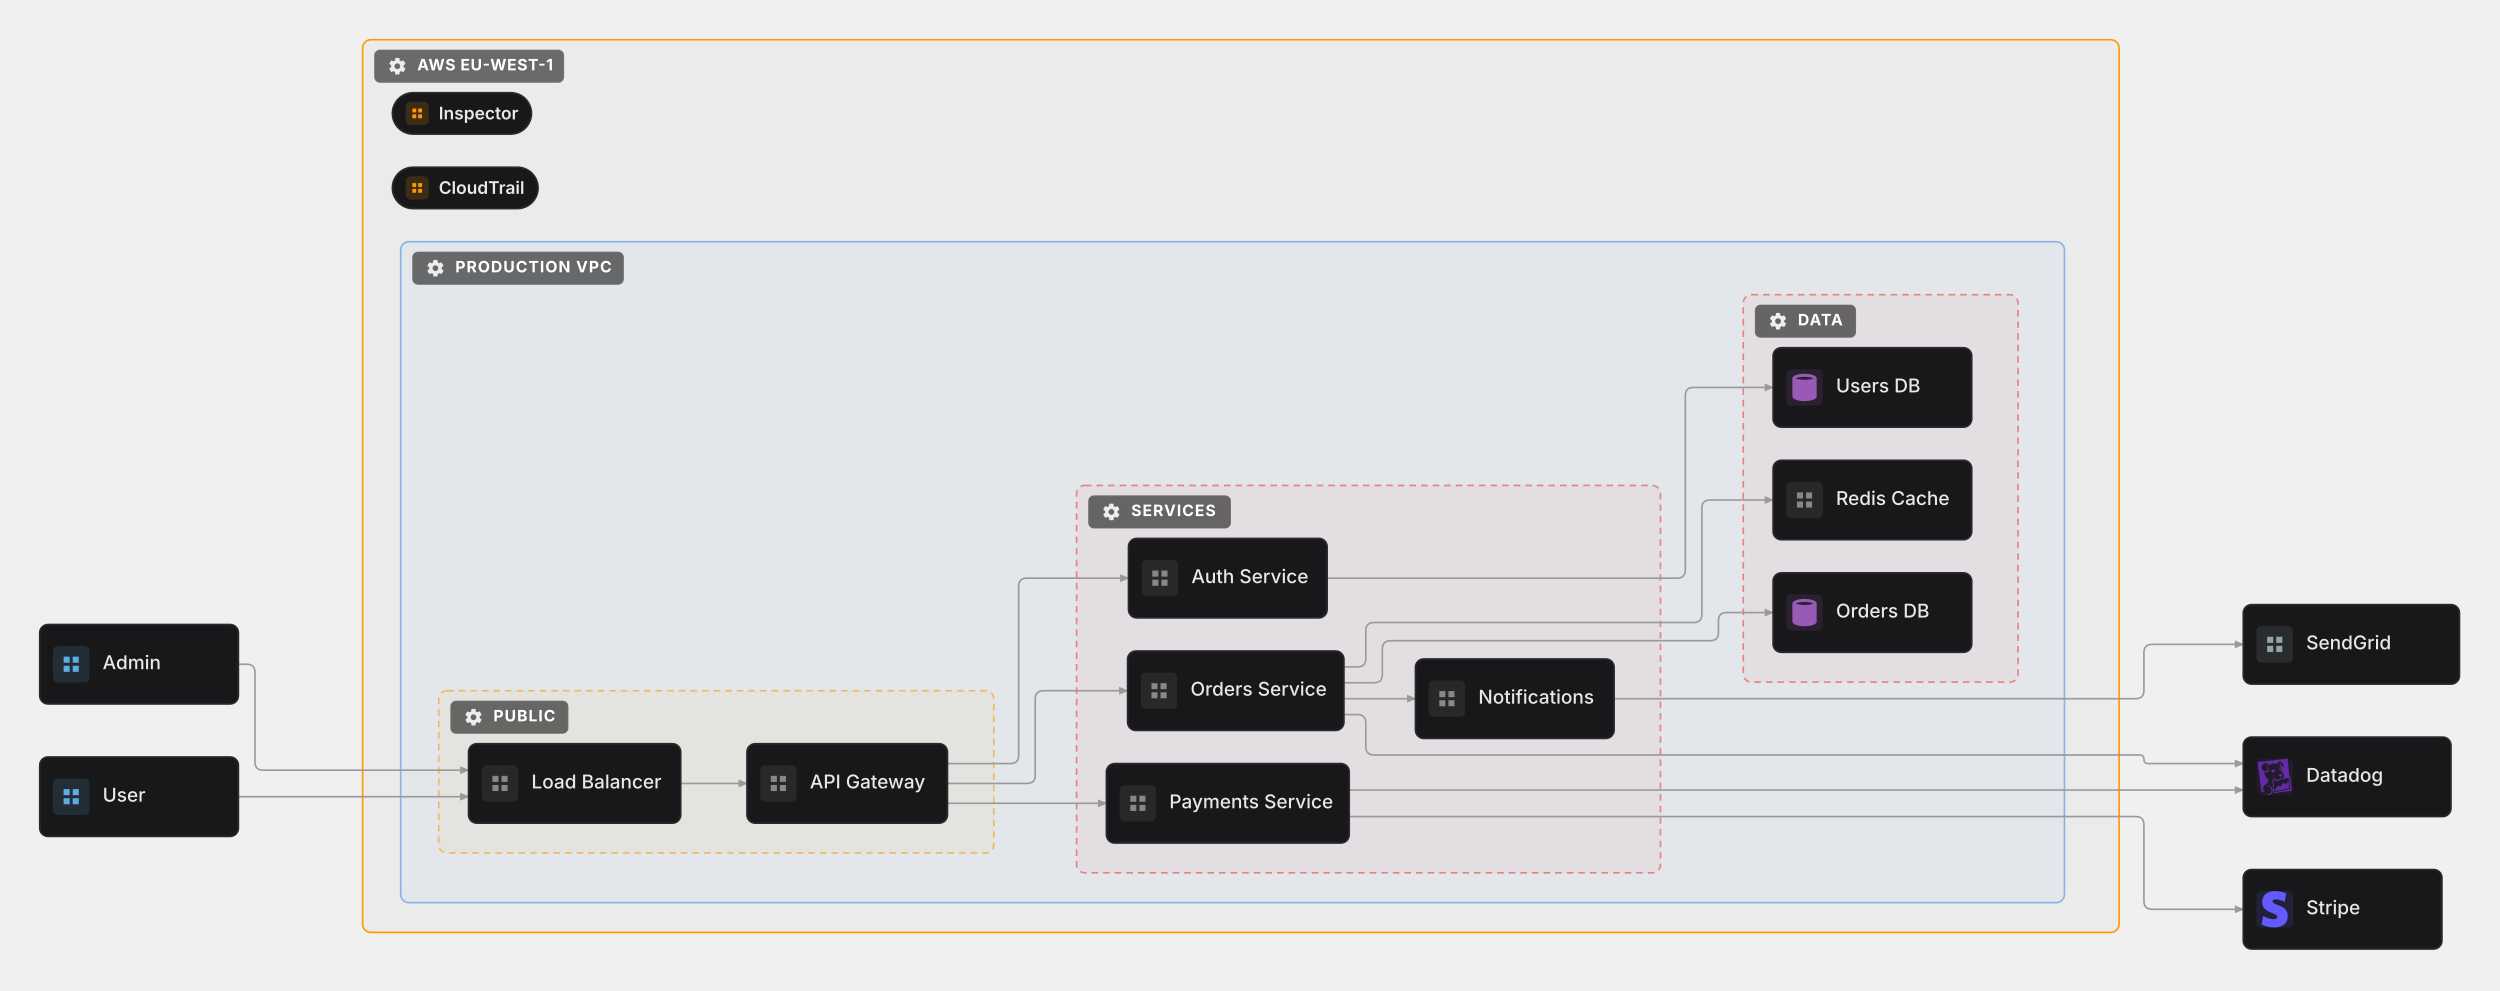
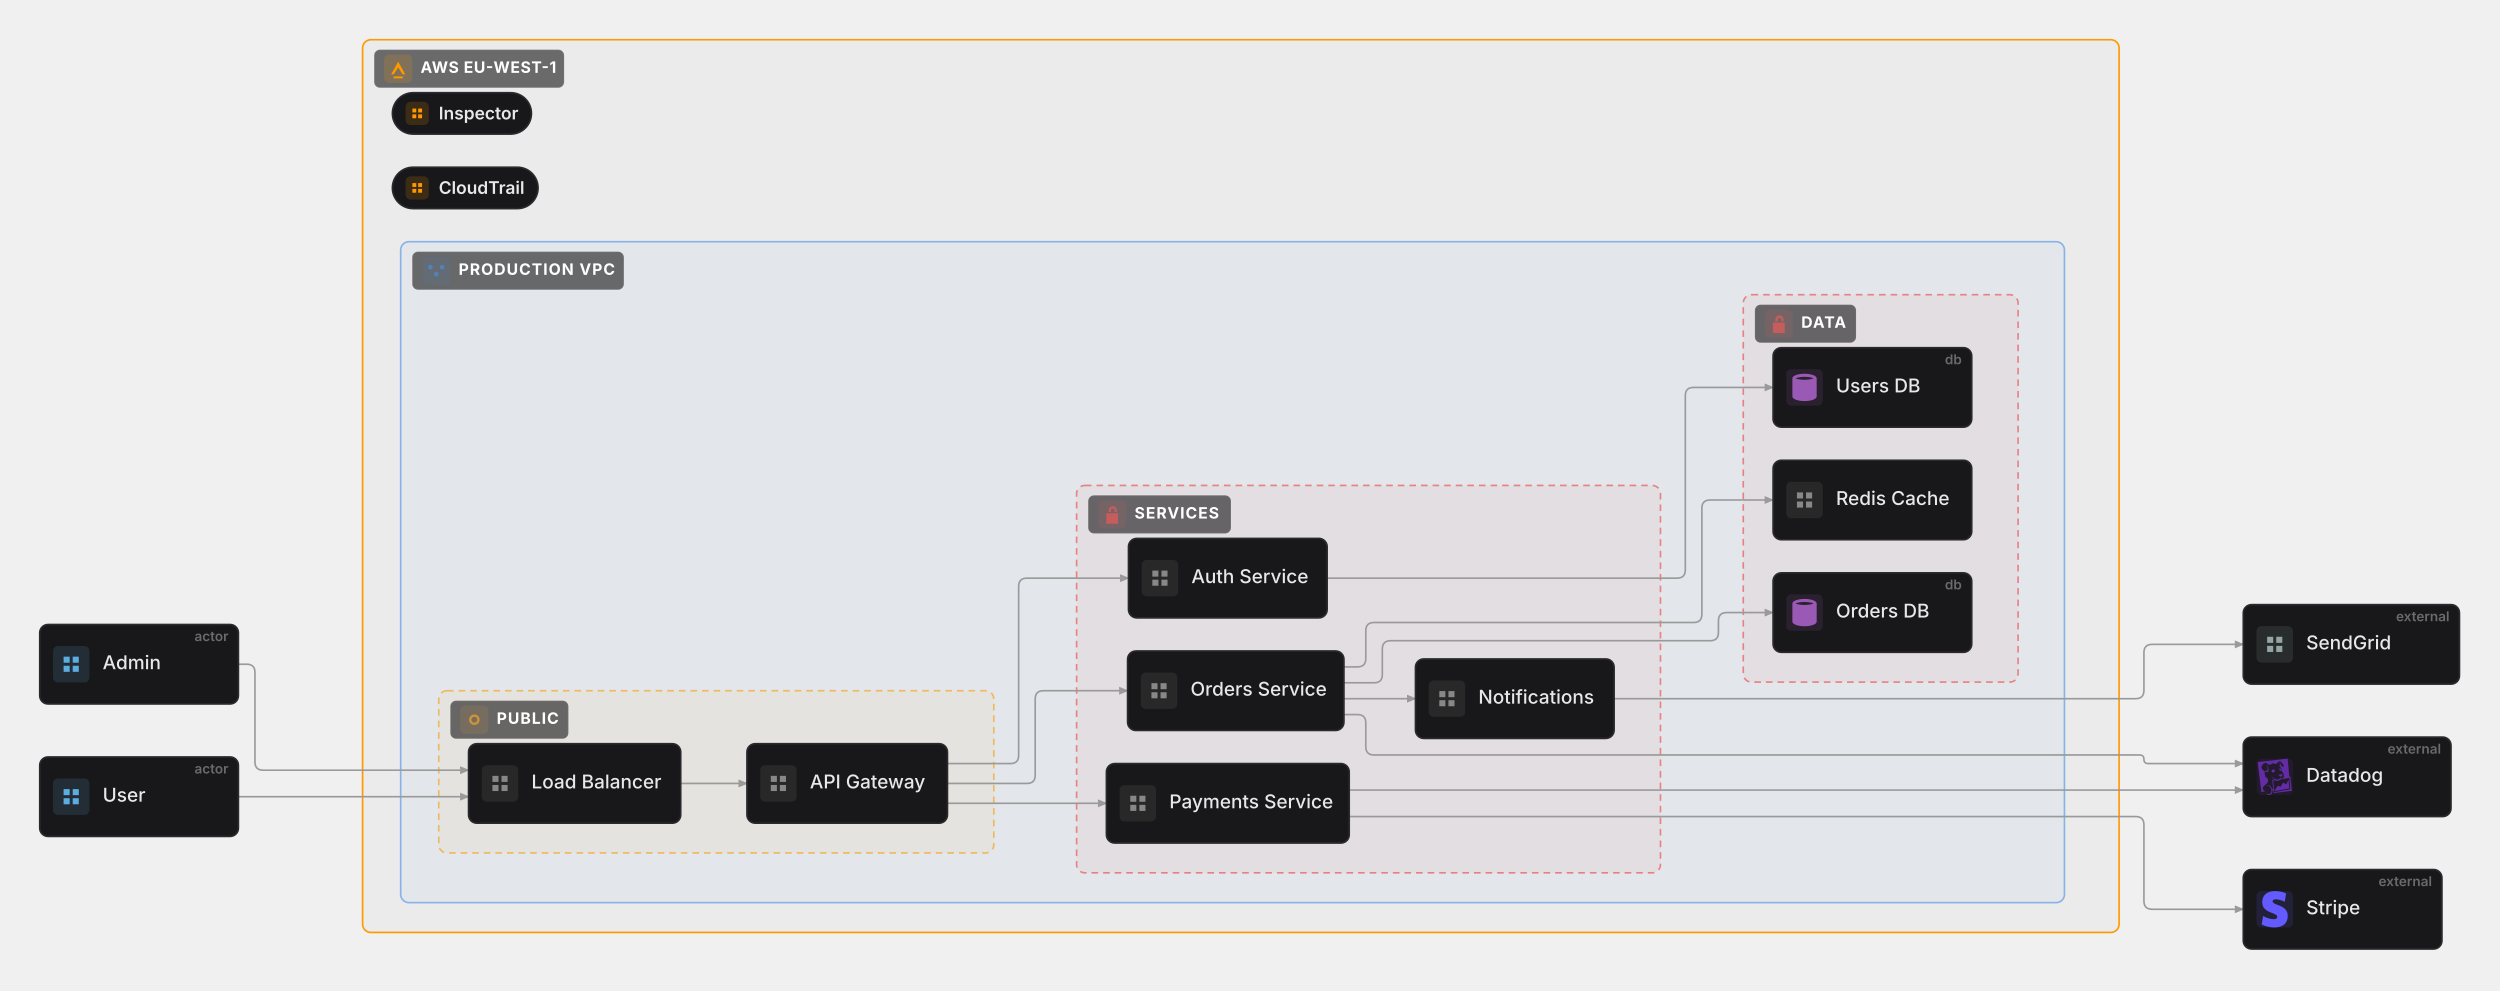
<svg xmlns="http://www.w3.org/2000/svg" width="1510" height="598" viewBox="0 0 1510 598" font-family="-apple-system,BlinkMacSystemFont,'Segoe UI',system-ui,sans-serif">
  <defs>
    <marker id="bromaid-arr" viewBox="0 0 10 10" refX="8.5" refY="5" markerWidth="6" markerHeight="6" orient="auto" markerUnits="strokeWidth">
      <path d="M0 1 L9.5 5 L0 9 z" fill="#9a9a9a" />
    </marker>
  </defs>
  <rect x="219" y="24" width="1060.933" height="539.2" rx="5" fill="rgba(120,120,120,0.05)" stroke="#FF9900" stroke-width="1" />
-   <rect x="226" y="30" width="114.732" height="20" rx="3.5" fill="rgba(0,0,0,0.55)" stroke="rgba(255,255,255,0.06)" stroke-width="1" />
-   <g transform="translate(234 34) scale(0.5)" fill="rgba(255,255,255,0.88)">
-     <path d="M19.43 12.98c.04-.32.07-.64.07-.98 0-.34-.03-.66-.07-.98l2.11-1.65c.19-.15.24-.42.12-.64l-2-3.46c-.12-.22-.39-.3-.61-.22l-2.49 1c-.52-.4-1.08-.73-1.69-.98l-.38-2.65C14.46 2.18 14.25 2 14 2h-4c-.25 0-.46.18-.49.42l-.38 2.65c-.61.25-1.17.59-1.69.98l-2.49-1c-.23-.09-.49 0-.61.22l-2 3.46c-.13.22-.07.49.12.64l2.11 1.65c-.04.32-.07.65-.07.98 0 .33.03.66.07.98l-2.11 1.65c-.19.15-.24.42-.12.64l2 3.46c.12.22.39.3.61.22l2.49-1c.52.4 1.08.73 1.69.98l.38 2.65c.03.24.24.42.49.42h4c.25 0 .46-.18.49-.42l.38-2.65c.61-.25 1.17-.59 1.69-.98l2.49 1c.23.09.49 0 .61-.22l2-3.46c.12-.22.07-.49-.12-.64l-2.11-1.65zM12 15.5c-1.93 0-3.5-1.57-3.5-3.5s1.57-3.5 3.5-3.5 3.5 1.57 3.5 3.5-1.57 3.5-3.5 3.5z" fill-rule="evenodd" />
-   </g>
-   <text x="252" y="42.5" font-size="9.5" font-weight="650" fill="#ffffff" letter-spacing="0.35">
-     <tspan x="252">AWS EU-WEST-1</tspan>
+   <rect x="226" y="30" width="114.732" height="23" rx="3.5" fill="rgba(0,0,0,0.55)" stroke="rgba(255,255,255,0.06)" stroke-width="1" />
+   <rect x="232" y="33" width="17" height="17" rx="3" fill="#FF9900" opacity="0.16" />
+   <g transform="translate(232 33) scale(0.7083333)" fill="#FF9900">
+     <path d="M6 16.8 12 6l6 10.8h-2.2L12 10.9 8.2 16.8H6Z" />
+     <path d="M8.1 18.6h7.8v1.6H8.1z" />
+   </g>
+   <text x="254" y="44" font-size="9.5" font-weight="650" fill="#ffffff" letter-spacing="0.35">
+     <tspan x="254">AWS EU-WEST-1</tspan>
  </text>
  <rect x="242" y="146" width="1004.933" height="399.2" rx="5" fill="rgba(74,144,226,0.05)" stroke="rgba(74,144,226,0.6)" stroke-width="1" />
-   <rect x="249" y="152" width="127.832" height="20" rx="3.5" fill="rgba(0,0,0,0.55)" stroke="rgba(255,255,255,0.06)" stroke-width="1" />
-   <g transform="translate(257 156) scale(0.5)" fill="rgba(255,255,255,0.88)">
-     <path d="M19.43 12.98c.04-.32.07-.64.07-.98 0-.34-.03-.66-.07-.98l2.11-1.65c.19-.15.24-.42.12-.64l-2-3.46c-.12-.22-.39-.3-.61-.22l-2.49 1c-.52-.4-1.08-.73-1.69-.98l-.38-2.65C14.46 2.18 14.25 2 14 2h-4c-.25 0-.46.18-.49.42l-.38 2.65c-.61.25-1.17.59-1.69.98l-2.49-1c-.23-.09-.49 0-.61.22l-2 3.46c-.13.22-.07.49.12.64l2.11 1.65c-.04.32-.07.65-.07.98 0 .33.03.66.07.98l-2.11 1.65c-.19.15-.24.42-.12.64l2 3.46c.12.22.39.3.61.22l2.49-1c.52.4 1.08.73 1.69.98l.38 2.65c.03.24.24.42.49.42h4c.25 0 .46-.18.49-.42l.38-2.65c.61-.25 1.17-.59 1.69-.98l2.49 1c.23.09.49 0 .61-.22l2-3.46c.12-.22.07-.49-.12-.64l-2.11-1.65zM12 15.5c-1.93 0-3.5-1.57-3.5-3.5s1.57-3.5 3.5-3.5 3.5 1.57 3.5 3.5-1.57 3.5-3.5 3.5z" fill-rule="evenodd" />
-   </g>
-   <text x="275" y="164.5" font-size="9.5" font-weight="650" fill="#ffffff" letter-spacing="0.6">
-     <tspan x="275">PRODUCTION VPC</tspan>
+   <rect x="249" y="152" width="127.832" height="23" rx="3.5" fill="rgba(0,0,0,0.55)" stroke="rgba(255,255,255,0.06)" stroke-width="1" />
+   <rect x="255" y="155" width="17" height="17" rx="3" fill="rgba(74,144,226,0.6)" opacity="0.16" />
+   <g transform="translate(255 155) scale(0.7083333)" fill="rgba(74,144,226,0.6)">
+     <path d="M7 7a2 2 0 1 0 0 4 2 2 0 0 0 0-4Zm10 0a2 2 0 1 0 0 4 2 2 0 0 0 0-4ZM12 13a2 2 0 1 0 0 4 2 2 0 0 0 0-4Z" />
+     <path d="M8.7 10.3 10.9 13m4.4 0 2.2-2.7M9 9h6" />
+   </g>
+   <text x="277" y="166" font-size="9.5" font-weight="650" fill="#ffffff" letter-spacing="0.6">
+     <tspan x="277">PRODUCTION VPC</tspan>
  </text>
  <rect x="265" y="417.2" width="335.266" height="98" rx="5" fill="rgba(242,166,39,0.06)" stroke="rgba(242,166,39,0.7)" stroke-width="1" stroke-dasharray="4 3" />
-   <rect x="272" y="423.2" width="71.314" height="20" rx="3.5" fill="rgba(0,0,0,0.55)" stroke="rgba(255,255,255,0.06)" stroke-width="1" />
-   <g transform="translate(280 427.2) scale(0.5)" fill="rgba(255,255,255,0.88)">
-     <path d="M19.43 12.98c.04-.32.07-.64.07-.98 0-.34-.03-.66-.07-.98l2.11-1.65c.19-.15.24-.42.12-.64l-2-3.46c-.12-.22-.39-.3-.61-.22l-2.49 1c-.52-.4-1.08-.73-1.69-.98l-.38-2.65C14.46 2.18 14.25 2 14 2h-4c-.25 0-.46.18-.49.42l-.38 2.65c-.61.25-1.17.59-1.69.98l-2.49-1c-.23-.09-.49 0-.61.22l-2 3.46c-.13.22-.07.49.12.64l2.11 1.65c-.04.32-.07.65-.07.98 0 .33.03.66.07.98l-2.11 1.65c-.19.15-.24.42-.12.64l2 3.46c.12.22.39.3.61.22l2.49-1c.52.4 1.08.73 1.69.98l.38 2.65c.03.24.24.42.49.42h4c.25 0 .46-.18.49-.42l.38-2.65c.61-.25 1.17-.59 1.69-.98l2.49 1c.23.09.49 0 .61-.22l2-3.46c.12-.22.07-.49-.12-.64l-2.11-1.65zM12 15.5c-1.93 0-3.5-1.57-3.5-3.5s1.57-3.5 3.5-3.5 3.5 1.57 3.5 3.5-1.57 3.5-3.5 3.5z" fill-rule="evenodd" />
-   </g>
-   <text x="298" y="435.7" font-size="9.5" font-weight="650" fill="#ffffff" letter-spacing="0.6">
-     <tspan x="298">PUBLIC</tspan>
+   <rect x="272" y="423.2" width="71.314" height="23" rx="3.5" fill="rgba(0,0,0,0.55)" stroke="rgba(255,255,255,0.06)" stroke-width="1" />
+   <rect x="278" y="426.2" width="17" height="17" rx="3" fill="rgba(242,166,39,0.7)" opacity="0.16" />
+   <g transform="translate(278 426.2) scale(0.7083333)" fill="rgba(242,166,39,0.7)">
+     <path d="M12 7.5a4.5 4.5 0 1 0 0 9 4.5 4.5 0 0 0 0-9Zm0 2a2.5 2.5 0 1 1 0 5 2.5 2.5 0 0 1 0-5Z" />
+     <path d="M12 3v2.2M12 18.8V21M3 12h2.2M18.8 12H21M5.1 5.1l1.6 1.6M17.3 17.3l1.6 1.6M18.9 5.1l-1.6 1.6M6.7 17.3l-1.6 1.6" />
+   </g>
+   <text x="300" y="437.2" font-size="9.5" font-weight="650" fill="#ffffff" letter-spacing="0.6">
+     <tspan x="300">PUBLIC</tspan>
  </text>
  <rect x="650.266" y="293.2" width="352.667" height="234" rx="5" fill="rgba(232,90,90,0.06)" stroke="rgba(232,90,90,0.7)" stroke-width="1" stroke-dasharray="4 3" />
-   <rect x="657.266" y="299.2" width="86.242" height="20" rx="3.5" fill="rgba(0,0,0,0.55)" stroke="rgba(255,255,255,0.06)" stroke-width="1" />
-   <g transform="translate(665.266 303.2) scale(0.5)" fill="rgba(255,255,255,0.88)">
-     <path d="M19.43 12.98c.04-.32.07-.64.07-.98 0-.34-.03-.66-.07-.98l2.11-1.65c.19-.15.24-.42.12-.64l-2-3.46c-.12-.22-.39-.3-.61-.22l-2.49 1c-.52-.4-1.08-.73-1.69-.98l-.38-2.65C14.46 2.18 14.25 2 14 2h-4c-.25 0-.46.18-.49.42l-.38 2.65c-.61.25-1.17.59-1.69.98l-2.49-1c-.23-.09-.49 0-.61.22l-2 3.46c-.13.22-.07.49.12.64l2.11 1.65c-.04.32-.07.65-.07.98 0 .33.03.66.07.98l-2.11 1.65c-.19.15-.24.42-.12.64l2 3.46c.12.22.39.3.61.22l2.49-1c.52.4 1.08.73 1.69.98l.38 2.65c.03.24.24.42.49.42h4c.25 0 .46-.18.49-.42l.38-2.65c.61-.25 1.17-.59 1.69-.98l2.49 1c.23.09.49 0 .61-.22l2-3.46c.12-.22.07-.49-.12-.64l-2.11-1.65zM12 15.5c-1.93 0-3.5-1.57-3.5-3.5s1.57-3.5 3.5-3.5 3.5 1.57 3.5 3.5-1.57 3.5-3.5 3.5z" fill-rule="evenodd" />
-   </g>
-   <text x="683.266" y="311.7" font-size="9.5" font-weight="650" fill="#ffffff" letter-spacing="0.6">
-     <tspan x="683.266">SERVICES</tspan>
+   <rect x="657.266" y="299.2" width="86.242" height="23" rx="3.5" fill="rgba(0,0,0,0.55)" stroke="rgba(255,255,255,0.06)" stroke-width="1" />
+   <rect x="663.266" y="302.2" width="17" height="17" rx="3" fill="rgba(232,90,90,0.7)" opacity="0.16" />
+   <g transform="translate(663.266 302.2) scale(0.7083333)" fill="rgba(232,90,90,0.7)">
+     <path d="M7 11h10v9H7v-9Zm2-1V8.5A3.5 3.5 0 0 1 12.5 5 3.5 3.5 0 0 1 16 8.5V10h-2V8.5A1.5 1.5 0 0 0 12.5 7 1.5 1.5 0 0 0 11 8.5V10H9Z" />
+   </g>
+   <text x="685.266" y="313.2" font-size="9.5" font-weight="650" fill="#ffffff" letter-spacing="0.6">
+     <tspan x="685.266">SERVICES</tspan>
  </text>
  <rect x="1052.933" y="178" width="166" height="234" rx="5" fill="rgba(232,90,90,0.06)" stroke="rgba(232,90,90,0.7)" stroke-width="1" stroke-dasharray="4 3" />
-   <rect x="1059.933" y="184" width="61.136" height="20" rx="3.5" fill="rgba(0,0,0,0.55)" stroke="rgba(255,255,255,0.06)" stroke-width="1" />
-   <g transform="translate(1067.933 188) scale(0.5)" fill="rgba(255,255,255,0.88)">
-     <path d="M19.43 12.98c.04-.32.07-.64.07-.98 0-.34-.03-.66-.07-.98l2.11-1.65c.19-.15.24-.42.12-.64l-2-3.46c-.12-.22-.39-.3-.61-.22l-2.49 1c-.52-.4-1.08-.73-1.69-.98l-.38-2.65C14.46 2.18 14.25 2 14 2h-4c-.25 0-.46.18-.49.42l-.38 2.65c-.61.25-1.17.59-1.69.98l-2.49-1c-.23-.09-.49 0-.61.22l-2 3.46c-.13.22-.07.49.12.64l2.11 1.65c-.04.32-.07.65-.07.98 0 .33.03.66.07.98l-2.11 1.65c-.19.15-.24.42-.12.64l2 3.46c.12.22.39.3.61.22l2.49-1c.52.4 1.08.73 1.69.98l.38 2.65c.03.24.24.42.49.42h4c.25 0 .46-.18.49-.42l.38-2.65c.61-.25 1.17-.59 1.69-.98l2.49 1c.23.09.49 0 .61-.22l2-3.46c.12-.22.07-.49-.12-.64l-2.11-1.65zM12 15.5c-1.93 0-3.5-1.57-3.5-3.5s1.57-3.5 3.5-3.5 3.5 1.57 3.5 3.5-1.57 3.5-3.5 3.5z" fill-rule="evenodd" />
-   </g>
-   <text x="1085.933" y="196.5" font-size="9.5" font-weight="650" fill="#ffffff" letter-spacing="0.6">
-     <tspan x="1085.933">DATA</tspan>
+   <rect x="1059.933" y="184" width="61.136" height="23" rx="3.5" fill="rgba(0,0,0,0.55)" stroke="rgba(255,255,255,0.06)" stroke-width="1" />
+   <rect x="1065.933" y="187" width="17" height="17" rx="3" fill="rgba(232,90,90,0.7)" opacity="0.16" />
+   <g transform="translate(1065.933 187) scale(0.7083333)" fill="rgba(232,90,90,0.7)">
+     <path d="M7 11h10v9H7v-9Zm2-1V8.5A3.5 3.5 0 0 1 12.5 5 3.5 3.5 0 0 1 16 8.5V10h-2V8.5A1.5 1.5 0 0 0 12.5 7 1.5 1.5 0 0 0 11 8.5V10H9Z" />
+   </g>
+   <text x="1087.933" y="198" font-size="9.5" font-weight="650" fill="#ffffff" letter-spacing="0.6">
+     <tspan x="1087.933">DATA</tspan>
  </text>
  <path d="M 144 481.2 L 283 481.2" fill="none" stroke="#9a9a9a" stroke-width="1" stroke-linecap="round" stroke-linejoin="round" marker-end="url(#bromaid-arr)" />
  <path d="M 144 401.2 L 149 401.2 Q 154 401.2 154 406.2 L 154 460.2 Q 154 465.2 159 465.2 L 283 465.2" fill="none" stroke="#9a9a9a" stroke-width="1" stroke-linecap="round" stroke-linejoin="round" marker-end="url(#bromaid-arr)" />
  <path d="M 411.152 473.2 L 451.152 473.2" fill="none" stroke="#9a9a9a" stroke-width="1" stroke-linecap="round" stroke-linejoin="round" marker-end="url(#bromaid-arr)" />
  <path d="M 572.266 461.2 L 610.266 461.2 Q 615.266 461.2 615.266 456.2 L 615.266 354.2 Q 615.266 349.2 620.266 349.2 L 681.6 349.2" fill="none" stroke="#9a9a9a" stroke-width="1" stroke-linecap="round" stroke-linejoin="round" marker-end="url(#bromaid-arr)" />
  <path d="M 572.266 473.2 L 620.266 473.2 Q 625.266 473.2 625.266 468.2 L 625.266 422.2 Q 625.266 417.2 630.266 417.2 L 681.054 417.2" fill="none" stroke="#9a9a9a" stroke-width="1" stroke-linecap="round" stroke-linejoin="round" marker-end="url(#bromaid-arr)" />
  <path d="M 572.266 485.2 L 668.266 485.2" fill="none" stroke="#9a9a9a" stroke-width="1" stroke-linecap="round" stroke-linejoin="round" marker-end="url(#bromaid-arr)" />
  <path d="M 801.6 349.2 L 1012.933 349.2 Q 1017.933 349.2 1017.933 344.2 L 1017.933 239 Q 1017.933 234 1022.933 234 L 1070.933 234" fill="none" stroke="#9a9a9a" stroke-width="1" stroke-linecap="round" stroke-linejoin="round" marker-end="url(#bromaid-arr)" />
  <path d="M 811.736 412.4 L 829.933 412.4 Q 834.933 412.4 834.933 407.4 L 834.933 392 Q 834.933 387 839.933 387 L 1032.933 387 Q 1037.933 387 1037.933 382 L 1037.933 375 Q 1037.933 370 1042.933 370 L 1070.933 370" fill="none" stroke="#9a9a9a" stroke-width="1" stroke-linecap="round" stroke-linejoin="round" marker-end="url(#bromaid-arr)" />
  <path d="M 811.736 402.8 L 819.933 402.8 Q 824.933 402.8 824.933 397.8 L 824.933 381 Q 824.933 376 829.933 376 L 1022.933 376 Q 1027.933 376 1027.933 371 L 1027.933 307 Q 1027.933 302 1032.933 302 L 1070.933 302" fill="none" stroke="#9a9a9a" stroke-width="1" stroke-linecap="round" stroke-linejoin="round" marker-end="url(#bromaid-arr)" />
  <path d="M 811.736 422 L 854.933 422" fill="none" stroke="#9a9a9a" stroke-width="1" stroke-linecap="round" stroke-linejoin="round" marker-end="url(#bromaid-arr)" />
  <path d="M 814.933 493.2 L 1289.933 493.2 Q 1294.933 493.2 1294.933 498.2 L 1294.933 544.2 Q 1294.933 549.2 1299.933 549.2 L 1354.933 549.2" fill="none" stroke="#9a9a9a" stroke-width="1" stroke-linecap="round" stroke-linejoin="round" marker-end="url(#bromaid-arr)" />
  <path d="M 974.933 422 L 1289.933 422 Q 1294.933 422 1294.933 417 L 1294.933 394.2 Q 1294.933 389.2 1299.933 389.2 L 1354.933 389.2" fill="none" stroke="#9a9a9a" stroke-width="1" stroke-linecap="round" stroke-linejoin="round" marker-end="url(#bromaid-arr)" />
  <path d="M 811.736 431.6 L 819.933 431.6 Q 824.933 431.6 824.933 436.6 L 824.933 451 Q 824.933 456 829.933 456 L 1292.333 456 Q 1294.933 456 1294.933 458.6 L 1294.933 458.6 Q 1294.933 461.2 1297.533 461.2 L 1354.933 461.2" fill="none" stroke="#9a9a9a" stroke-width="1" stroke-linecap="round" stroke-linejoin="round" marker-end="url(#bromaid-arr)" />
  <path d="M 814.933 477.2 L 1354.933 477.2" fill="none" stroke="#9a9a9a" stroke-width="1" stroke-linecap="round" stroke-linejoin="round" marker-end="url(#bromaid-arr)" />
  <rect x="24" y="457.2" width="120" height="48" rx="5" fill="#18181a" stroke="#2a2a2e" stroke-width="1" />
+   <text x="138" y="467.2" font-size="8.2" font-weight="600" fill="#6a6a6a" text-anchor="end">actor</text>
  <rect x="32" y="470.2" width="22" height="22" rx="3" fill="#5dade2" opacity="0.14" />
  <g transform="translate(32 470.2) scale(0.9166667)" fill="#5dade2">
    <path d="M7 7h4v4H7V7z" />
    <path d="M13 7h4v4h-4V7z" />
    <path d="M7 13h4v4H7v-4z" />
    <path d="M13 13h4v4h-4v-4z" />
  </g>
  <text x="62" y="484.2" font-size="11.5" font-weight="500" fill="#e8e8e8">
    <tspan x="62">User</tspan>
  </text>
  <rect x="24" y="377.2" width="120" height="48" rx="5" fill="#18181a" stroke="#2a2a2e" stroke-width="1" />
+   <text x="138" y="387.2" font-size="8.2" font-weight="600" fill="#6a6a6a" text-anchor="end">actor</text>
  <rect x="32" y="390.2" width="22" height="22" rx="3" fill="#5dade2" opacity="0.14" />
  <g transform="translate(32 390.2) scale(0.9166667)" fill="#5dade2">
    <path d="M7 7h4v4H7V7z" />
    <path d="M13 7h4v4h-4V7z" />
    <path d="M7 13h4v4H7v-4z" />
    <path d="M13 13h4v4h-4v-4z" />
  </g>
  <text x="62" y="404.2" font-size="11.5" font-weight="500" fill="#e8e8e8">
    <tspan x="62">Admin</tspan>
  </text>
  <rect x="237" y="101" width="88" height="25" rx="12.5" fill="#18181a" stroke="#2a2a2e" stroke-width="1" />
  <rect x="245" y="106.5" width="14" height="14" rx="3" fill="#FF9900" opacity="0.16" />
  <g transform="translate(245 106.5) scale(0.5833333)" fill="#FF9900">
    <path d="M7 7h4v4H7V7z" />
    <path d="M13 7h4v4h-4V7z" />
    <path d="M7 13h4v4H7v-4z" />
    <path d="M13 13h4v4h-4v-4z" />
  </g>
  <text x="265" y="117.1" font-size="10.5" font-weight="600" fill="#e8e8e8">CloudTrail</text>
  <rect x="237" y="56" width="84" height="25" rx="12.5" fill="#18181a" stroke="#2a2a2e" stroke-width="1" />
  <rect x="245" y="61.5" width="14" height="14" rx="3" fill="#FF9900" opacity="0.16" />
  <g transform="translate(245 61.5) scale(0.5833333)" fill="#FF9900">
    <path d="M7 7h4v4H7V7z" />
    <path d="M13 7h4v4h-4V7z" />
    <path d="M7 13h4v4H7v-4z" />
    <path d="M13 13h4v4h-4v-4z" />
  </g>
  <text x="265" y="72.1" font-size="10.5" font-weight="600" fill="#e8e8e8">Inspector</text>
  <rect x="283" y="449.2" width="128.152" height="48" rx="5" fill="#18181a" stroke="#2a2a2e" stroke-width="1" />
  <rect x="291" y="462.2" width="22" height="22" rx="3" fill="#888888" opacity="0.14" />
  <g transform="translate(291 462.2) scale(0.9166667)" fill="#888888">
    <path d="M7 7h4v4H7V7z" />
    <path d="M13 7h4v4h-4V7z" />
    <path d="M7 13h4v4H7v-4z" />
    <path d="M13 13h4v4h-4v-4z" />
  </g>
  <text x="321" y="476.2" font-size="11.5" font-weight="500" fill="#e8e8e8">
    <tspan x="321">Load Balancer</tspan>
  </text>
  <rect x="451.152" y="449.2" width="121.114" height="48" rx="5" fill="#18181a" stroke="#2a2a2e" stroke-width="1" />
  <rect x="459.152" y="462.2" width="22" height="22" rx="3" fill="#888888" opacity="0.14" />
  <g transform="translate(459.152 462.2) scale(0.9166667)" fill="#888888">
    <path d="M7 7h4v4H7V7z" />
    <path d="M13 7h4v4h-4V7z" />
    <path d="M7 13h4v4H7v-4z" />
    <path d="M13 13h4v4h-4v-4z" />
  </g>
  <text x="489.152" y="476.2" font-size="11.5" font-weight="500" fill="#e8e8e8">
    <tspan x="489.152">API Gateway</tspan>
  </text>
  <rect x="681.6" y="325.2" width="120" height="48" rx="5" fill="#18181a" stroke="#2a2a2e" stroke-width="1" />
  <rect x="689.6" y="338.2" width="22" height="22" rx="3" fill="#888888" opacity="0.14" />
  <g transform="translate(689.5995 338.2) scale(0.9166667)" fill="#888888">
    <path d="M7 7h4v4H7V7z" />
    <path d="M13 7h4v4h-4V7z" />
    <path d="M7 13h4v4H7v-4z" />
    <path d="M13 13h4v4h-4v-4z" />
  </g>
  <text x="719.6" y="352.2" font-size="11.5" font-weight="500" fill="#e8e8e8">
    <tspan x="719.6">Auth Service</tspan>
  </text>
  <rect x="681.054" y="393.2" width="130.682" height="48" rx="5" fill="#18181a" stroke="#2a2a2e" stroke-width="1" />
  <rect x="689.054" y="406.2" width="22" height="22" rx="3" fill="#888888" opacity="0.14" />
  <g transform="translate(689.054 406.2) scale(0.9166667)" fill="#888888">
    <path d="M7 7h4v4H7V7z" />
    <path d="M13 7h4v4h-4V7z" />
    <path d="M7 13h4v4H7v-4z" />
    <path d="M13 13h4v4h-4v-4z" />
  </g>
  <text x="719.054" y="420.2" font-size="11.5" font-weight="500" fill="#e8e8e8">
    <tspan x="719.054">Orders Service</tspan>
  </text>
  <rect x="668.266" y="461.2" width="146.667" height="48" rx="5" fill="#18181a" stroke="#2a2a2e" stroke-width="1" />
  <rect x="676.266" y="474.2" width="22" height="22" rx="3" fill="#888888" opacity="0.14" />
  <g transform="translate(676.266 474.2) scale(0.9166667)" fill="#888888">
    <path d="M7 7h4v4H7V7z" />
    <path d="M13 7h4v4h-4V7z" />
    <path d="M7 13h4v4H7v-4z" />
    <path d="M13 13h4v4h-4v-4z" />
  </g>
  <text x="706.266" y="488.2" font-size="11.5" font-weight="500" fill="#e8e8e8">
    <tspan x="706.266">Payments Service</tspan>
  </text>
  <rect x="854.933" y="398" width="120" height="48" rx="5" fill="#18181a" stroke="#2a2a2e" stroke-width="1" />
  <rect x="862.933" y="411" width="22" height="22" rx="3" fill="#888888" opacity="0.14" />
  <g transform="translate(862.933 411) scale(0.9166667)" fill="#888888">
    <path d="M7 7h4v4H7V7z" />
    <path d="M13 7h4v4h-4V7z" />
    <path d="M7 13h4v4H7v-4z" />
    <path d="M13 13h4v4h-4v-4z" />
  </g>
  <text x="892.933" y="425" font-size="11.5" font-weight="500" fill="#e8e8e8">
    <tspan x="892.933">Notifications</tspan>
  </text>
  <rect x="1070.933" y="210" width="120" height="48" rx="5" fill="#18181a" stroke="#2a2a2e" stroke-width="1" />
+   <text x="1184.933" y="220" font-size="8.2" font-weight="600" fill="#6a6a6a" text-anchor="end">db</text>
  <rect x="1078.933" y="223" width="22" height="22" rx="3" fill="#9b59b6" opacity="0.14" />
  <g transform="translate(1078.933 223) scale(0.9166667)" fill="#9b59b6">
    <path d="M12 3c-4.42 0-8 1.34-8 3v12c0 1.66 3.58 3 8 3s8-1.34 8-3V6c0-1.66-3.58-3-8-3zm0 2c3.87 0 6 .99 6 1s-2.13 1-6 1-6-.99-6-1 2.13-1 6-1z" />
    <path d="M6 9.25V12c0 .71 2.13 1.75 6 1.75s6-1.04 6-1.75V9.25C16.6 10.02 14.5 10.5 12 10.5s-4.6-.48-6-1.25z" />
    <path d="M6 14.25V17c0 .71 2.13 1.75 6 1.75s6-1.04 6-1.75v-2.75C16.6 15.02 14.5 15.5 12 15.5s-4.6-.48-6-1.25z" />
  </g>
  <text x="1108.933" y="237" font-size="11.5" font-weight="500" fill="#e8e8e8">
    <tspan x="1108.933">Users DB</tspan>
  </text>
  <rect x="1070.933" y="346" width="120" height="48" rx="5" fill="#18181a" stroke="#2a2a2e" stroke-width="1" />
+   <text x="1184.933" y="356" font-size="8.2" font-weight="600" fill="#6a6a6a" text-anchor="end">db</text>
  <rect x="1078.933" y="359" width="22" height="22" rx="3" fill="#9b59b6" opacity="0.14" />
  <g transform="translate(1078.933 359) scale(0.9166667)" fill="#9b59b6">
    <path d="M12 3c-4.42 0-8 1.34-8 3v12c0 1.66 3.58 3 8 3s8-1.34 8-3V6c0-1.66-3.58-3-8-3zm0 2c3.87 0 6 .99 6 1s-2.13 1-6 1-6-.99-6-1 2.13-1 6-1z" />
    <path d="M6 9.25V12c0 .71 2.13 1.75 6 1.75s6-1.04 6-1.75V9.25C16.6 10.02 14.5 10.5 12 10.5s-4.6-.48-6-1.25z" />
    <path d="M6 14.25V17c0 .71 2.13 1.75 6 1.75s6-1.04 6-1.75v-2.75C16.6 15.02 14.5 15.5 12 15.5s-4.6-.48-6-1.25z" />
  </g>
  <text x="1108.933" y="373" font-size="11.5" font-weight="500" fill="#e8e8e8">
    <tspan x="1108.933">Orders DB</tspan>
  </text>
  <rect x="1070.933" y="278" width="120" height="48" rx="5" fill="#18181a" stroke="#2a2a2e" stroke-width="1" />
  <rect x="1078.933" y="291" width="22" height="22" rx="3" fill="#888888" opacity="0.14" />
  <g transform="translate(1078.933 291) scale(0.9166667)" fill="#888888">
    <path d="M7 7h4v4H7V7z" />
    <path d="M13 7h4v4h-4V7z" />
    <path d="M7 13h4v4H7v-4z" />
    <path d="M13 13h4v4h-4v-4z" />
  </g>
  <text x="1108.933" y="305" font-size="11.5" font-weight="500" fill="#e8e8e8">
    <tspan x="1108.933">Redis Cache</tspan>
  </text>
  <rect x="1354.933" y="525.2" width="120" height="48" rx="5" fill="#18181a" stroke="#2a2a2e" stroke-width="1" />
+   <text x="1468.933" y="535.2" font-size="8.2" font-weight="600" fill="#6a6a6a" text-anchor="end">external</text>
  <rect x="1362.933" y="538.2" width="22" height="22" rx="3" fill="#635BFF" opacity="0.14" />
  <g transform="translate(1362.933 538.2) scale(0.9166667)" fill="#635BFF">
    <path d="M13.976 9.15c-2.172-.806-3.356-1.426-3.356-2.409 0-.831.683-1.305 1.901-1.305 2.227 0 4.515.858 6.09 1.631l.89-5.494C18.252.975 15.697 0 12.165 0 9.667 0 7.589.654 6.104 1.872 4.56 3.147 3.757 4.992 3.757 7.218c0 4.039 2.467 5.76 6.476 7.219 2.585.92 3.445 1.574 3.445 2.583 0 .98-.84 1.545-2.354 1.545-1.875 0-4.965-.921-6.99-2.109l-.9 5.555C5.175 22.99 8.385 24 11.714 24c2.641 0 4.843-.624 6.328-1.813 1.664-1.305 2.525-3.236 2.525-5.732 0-4.128-2.524-5.851-6.594-7.305h.003z" />
  </g>
  <text x="1392.933" y="552.2" font-size="11.5" font-weight="500" fill="#e8e8e8">
    <tspan x="1392.933">Stripe</tspan>
  </text>
  <rect x="1354.933" y="365.2" width="130.576" height="48" rx="5" fill="#18181a" stroke="#2a2a2e" stroke-width="1" />
+   <text x="1479.509" y="375.2" font-size="8.2" font-weight="600" fill="#6a6a6a" text-anchor="end">external</text>
  <rect x="1362.933" y="378.2" width="22" height="22" rx="3" fill="#95a5a6" opacity="0.14" />
  <g transform="translate(1362.933 378.2) scale(0.9166667)" fill="#95a5a6">
    <path d="M7 7h4v4H7V7z" />
    <path d="M13 7h4v4h-4V7z" />
    <path d="M7 13h4v4H7v-4z" />
    <path d="M13 13h4v4h-4v-4z" />
  </g>
  <text x="1392.933" y="392.2" font-size="11.5" font-weight="500" fill="#e8e8e8">
    <tspan x="1392.933">SendGrid</tspan>
  </text>
  <rect x="1354.933" y="445.2" width="125.47" height="48" rx="5" fill="#18181a" stroke="#2a2a2e" stroke-width="1" />
+   <text x="1474.403" y="455.2" font-size="8.2" font-weight="600" fill="#6a6a6a" text-anchor="end">external</text>
  <rect x="1362.933" y="458.2" width="22" height="22" rx="3" fill="#632CA6" opacity="0.14" />
  <g transform="translate(1362.933 458.2) scale(0.9166667)" fill="#632CA6">
    <path d="M19.57 17.04l-1.997-1.316-1.665 2.782-1.937-.567-1.706 2.604.087.82 9.274-1.71-.538-5.794zm-8.649-2.498l1.488-.204c.241.108.409.15.697.223.45.117.97.23 1.741-.16.18-.088.553-.43.704-.625l6.096-1.106.622 7.527-10.444 1.882zm11.325-2.712l-.602.115L20.488 0 .789 2.285l2.427 19.693 2.306-.334c-.184-.263-.471-.581-.96-.989-.68-.564-.44-1.522-.039-2.127.53-1.022 3.26-2.322 3.106-3.956-.056-.594-.15-1.368-.702-1.898-.02.22.017.432.017.432s-.227-.289-.34-.683c-.112-.15-.2-.199-.319-.4-.085.233-.073.503-.073.503s-.186-.437-.216-.807c-.11.166-.137.48-.137.48s-.241-.69-.186-1.062c-.11-.323-.436-.965-.343-2.424.6.421 1.924.321 2.44-.439.171-.251.288-.939-.086-2.293-.24-.868-.835-2.16-1.066-2.651l-.028.02c.122.395.374 1.223.47 1.625.293 1.218.372 1.642.234 2.204-.116.488-.397.808-1.107 1.165-.71.358-1.653-.514-1.713-.562-.69-.55-1.224-1.447-1.284-1.883-.062-.477.275-.763.445-1.153-.243.07-.514.192-.514.192s.323-.334.722-.624c.165-.109.262-.178.436-.323a9.762 9.762 0 0 0-.456.003s.42-.227.855-.392c-.318-.014-.623-.003-.623-.003s.937-.419 1.678-.727c.509-.208 1.006-.147 1.286.257.367.53.752.817 1.569.996.501-.223.653-.337 1.284-.509.554-.61.99-.688.99-.688s-.216.198-.274.51c.314-.249.66-.455.66-.455s-.134.164-.259.426l.03.043c.366-.22.797-.394.797-.394s-.123.156-.268.358c.277-.002.838.012 1.056.037 1.285.028 1.552-1.374 2.045-1.55.618-.22.894-.353 1.947.68.903.888 1.609 2.477 1.259 2.833-.294.295-.874-.115-1.516-.916a3.466 3.466 0 0 1-.716-1.562 1.533 1.533 0 0 0-.497-.85s.23.51.23.96c0 .246.03 1.165.424 1.68-.039.076-.057.374-.1.43-.458-.554-1.443-.95-1.604-1.067.544.445 1.793 1.468 2.273 2.449.453.927.186 1.777.416 1.997.065.063.976 1.197 1.15 1.767.306.994.019 2.038-.381 2.685l-1.117.174c-.163-.045-.273-.068-.42-.153.08-.143.241-.5.243-.572l-.063-.111c-.348.492-.93.97-1.414 1.245-.633.359-1.363.304-1.838.156-1.348-.415-2.623-1.327-2.93-1.566 0 0-.01.191.048.234.34.383 1.119 1.077 1.872 1.56l-1.605.177.759 5.908c-.337.048-.39.071-.757.124-.325-1.147-.946-1.895-1.624-2.332-.599-.384-1.424-.47-2.214-.314l-.05.059a2.851 2.851 0 0 1 1.863.444c.654.413 1.181 1.481 1.375 2.124.248.822.42 1.7-.248 2.632-.476.662-1.864 1.028-2.986.237.3.481.705.876 1.25.95.809.11 1.577-.03 2.106-.574.452-.464.69-1.434.628-2.456l.714-.104.258 1.834 11.827-1.424zM15.05 6.848c-.034.075-.085.125-.007.37l.004.014.013.032.032.073c.14.287.295.558.552.696.067-.011.136-.019.207-.023.242-.01.395.028.492.08.009-.048.01-.119.005-.222-.018-.364.072-.982-.626-1.308-.264-.122-.634-.084-.757.068a.302.302 0 0 1 .058.013c.186.066.06.13.027.207m1.958 3.392c-.092-.05-.52-.03-.821.005-.574.068-1.193.267-1.328.372-.247.191-.135.523.047.66.511.382.96.638 1.432.575.29-.038.546-.497.728-.914.124-.288.124-.598-.058-.698m-5.077-2.942c.162-.154-.805-.355-1.556.156-.554.378-.571 1.187-.041 1.646.053.046.096.078.137.104a4.77 4.77 0 0 1 1.396-.412c.113-.125.243-.345.21-.745-.044-.542-.455-.456-.146-.749" />
  </g>
  <text x="1392.933" y="472.2" font-size="11.5" font-weight="500" fill="#e8e8e8">
    <tspan x="1392.933">Datadog</tspan>
  </text>
</svg>
